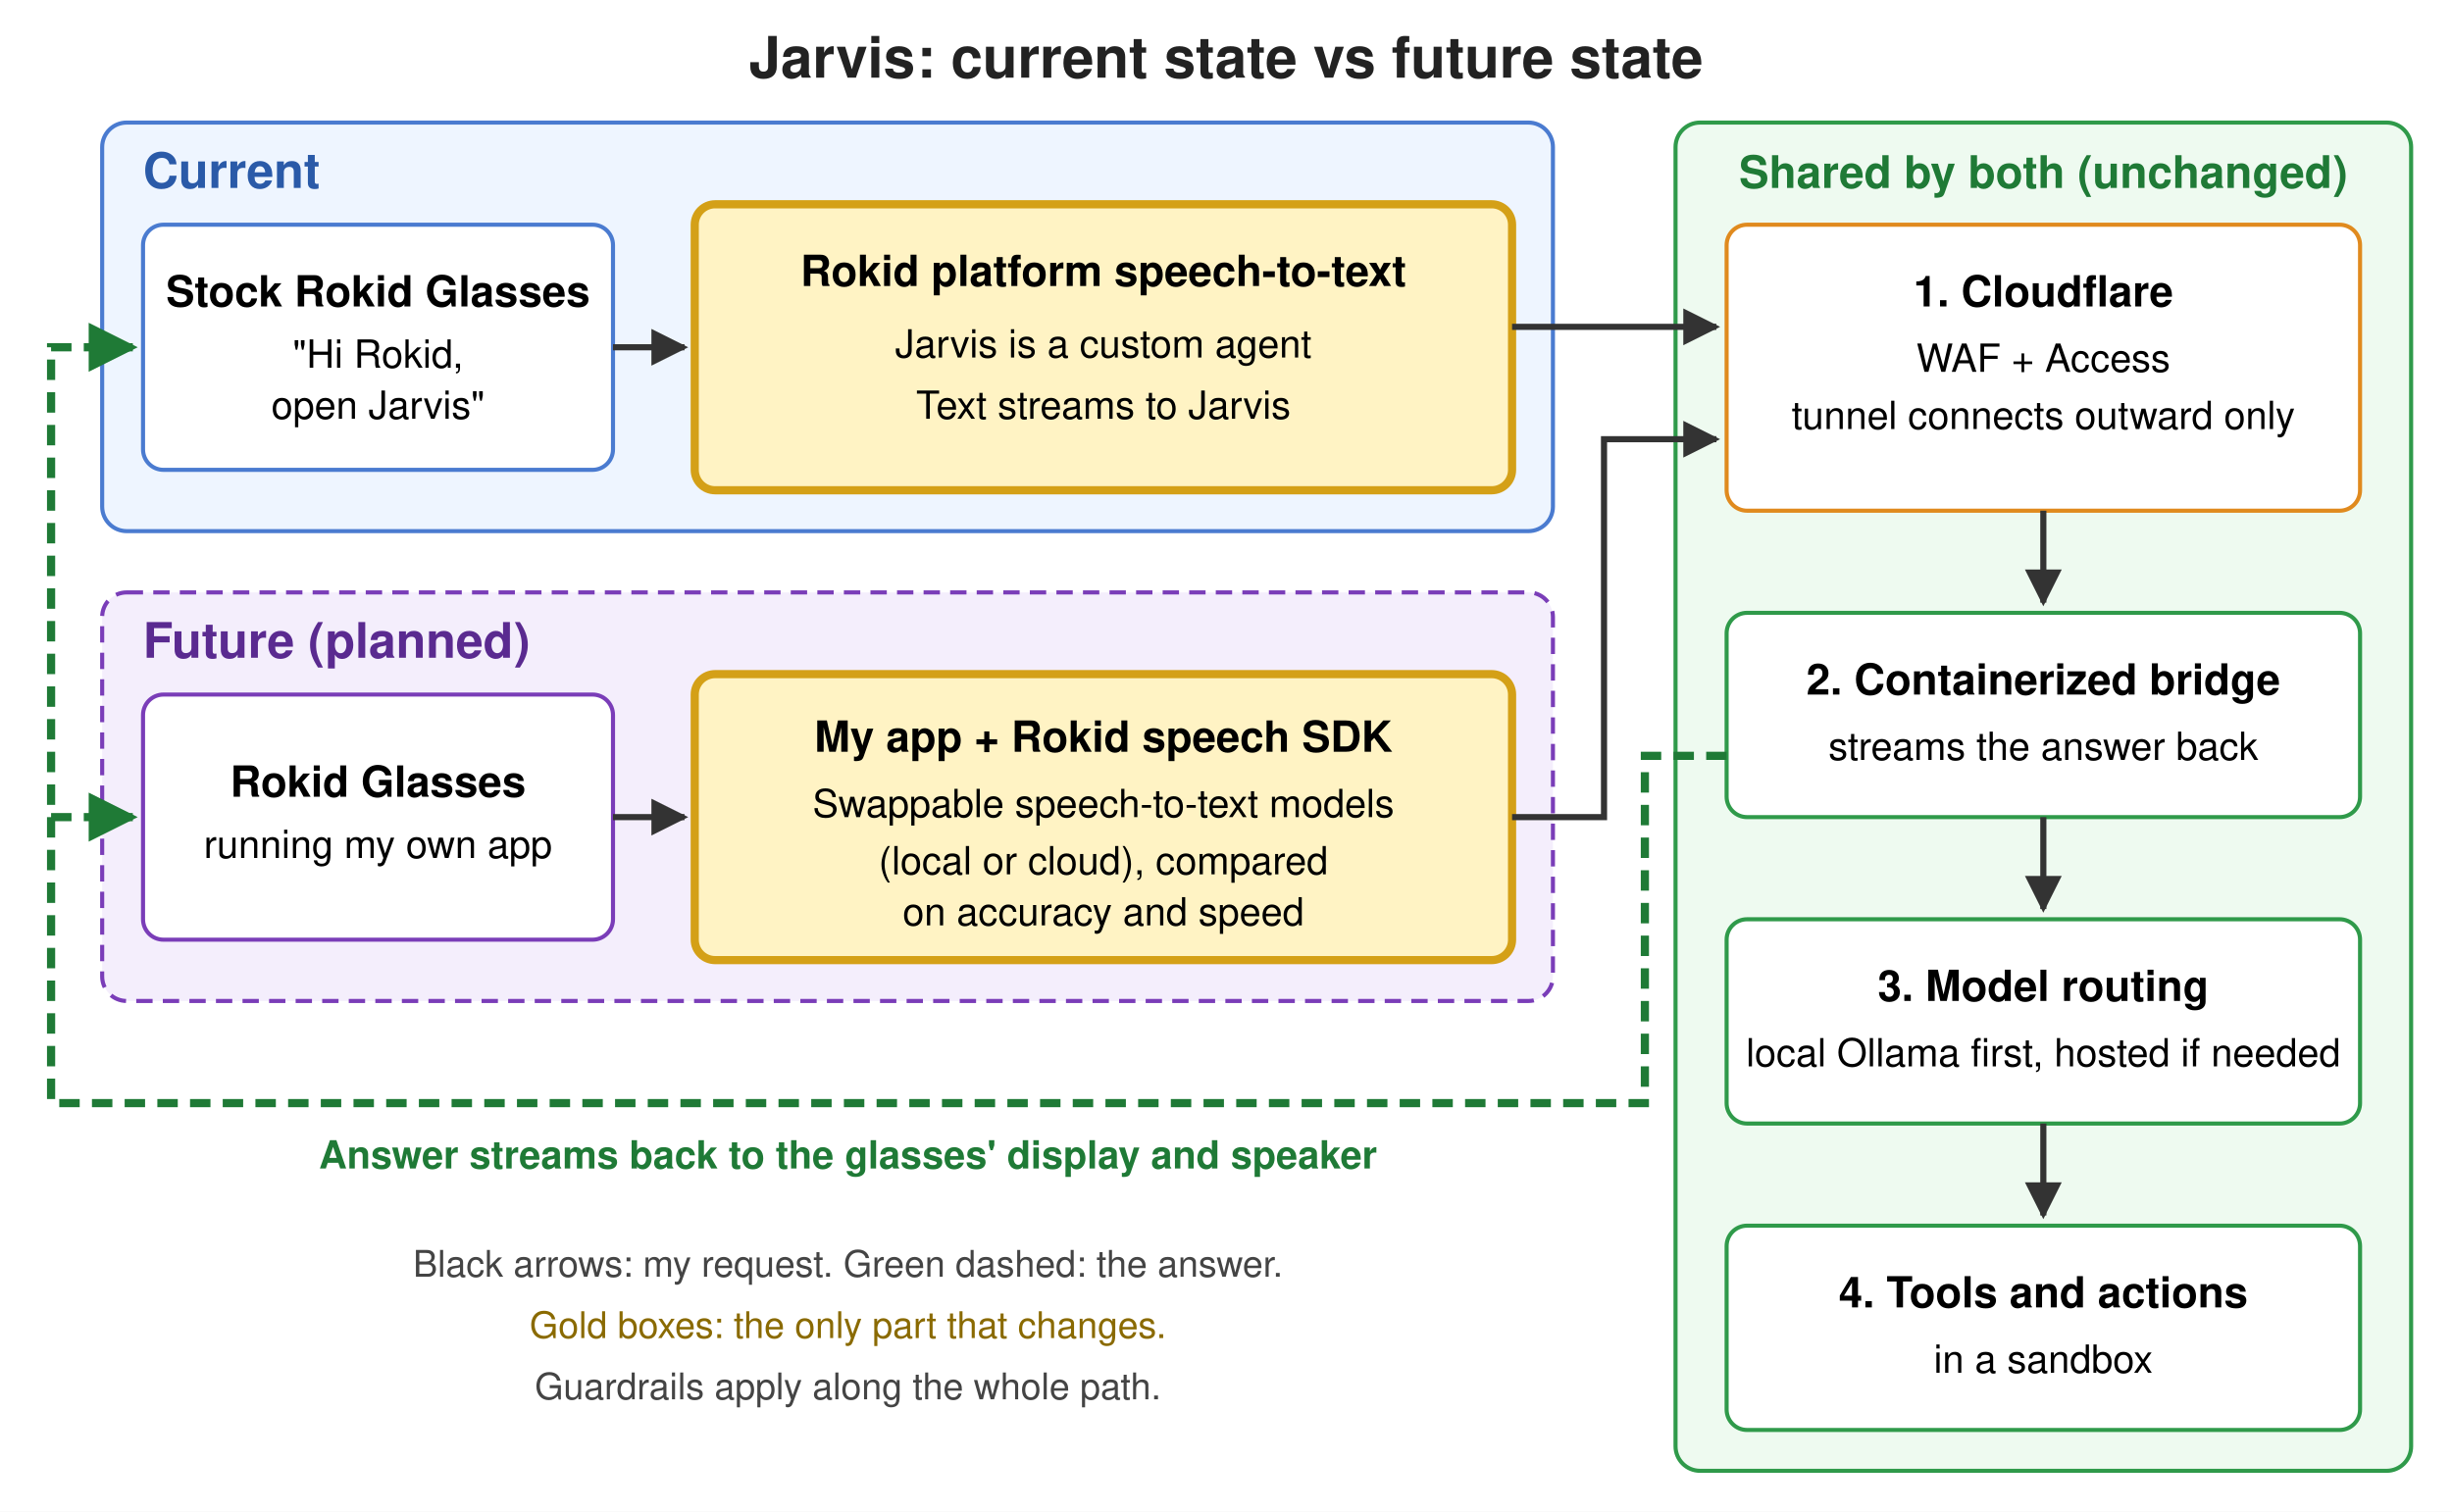
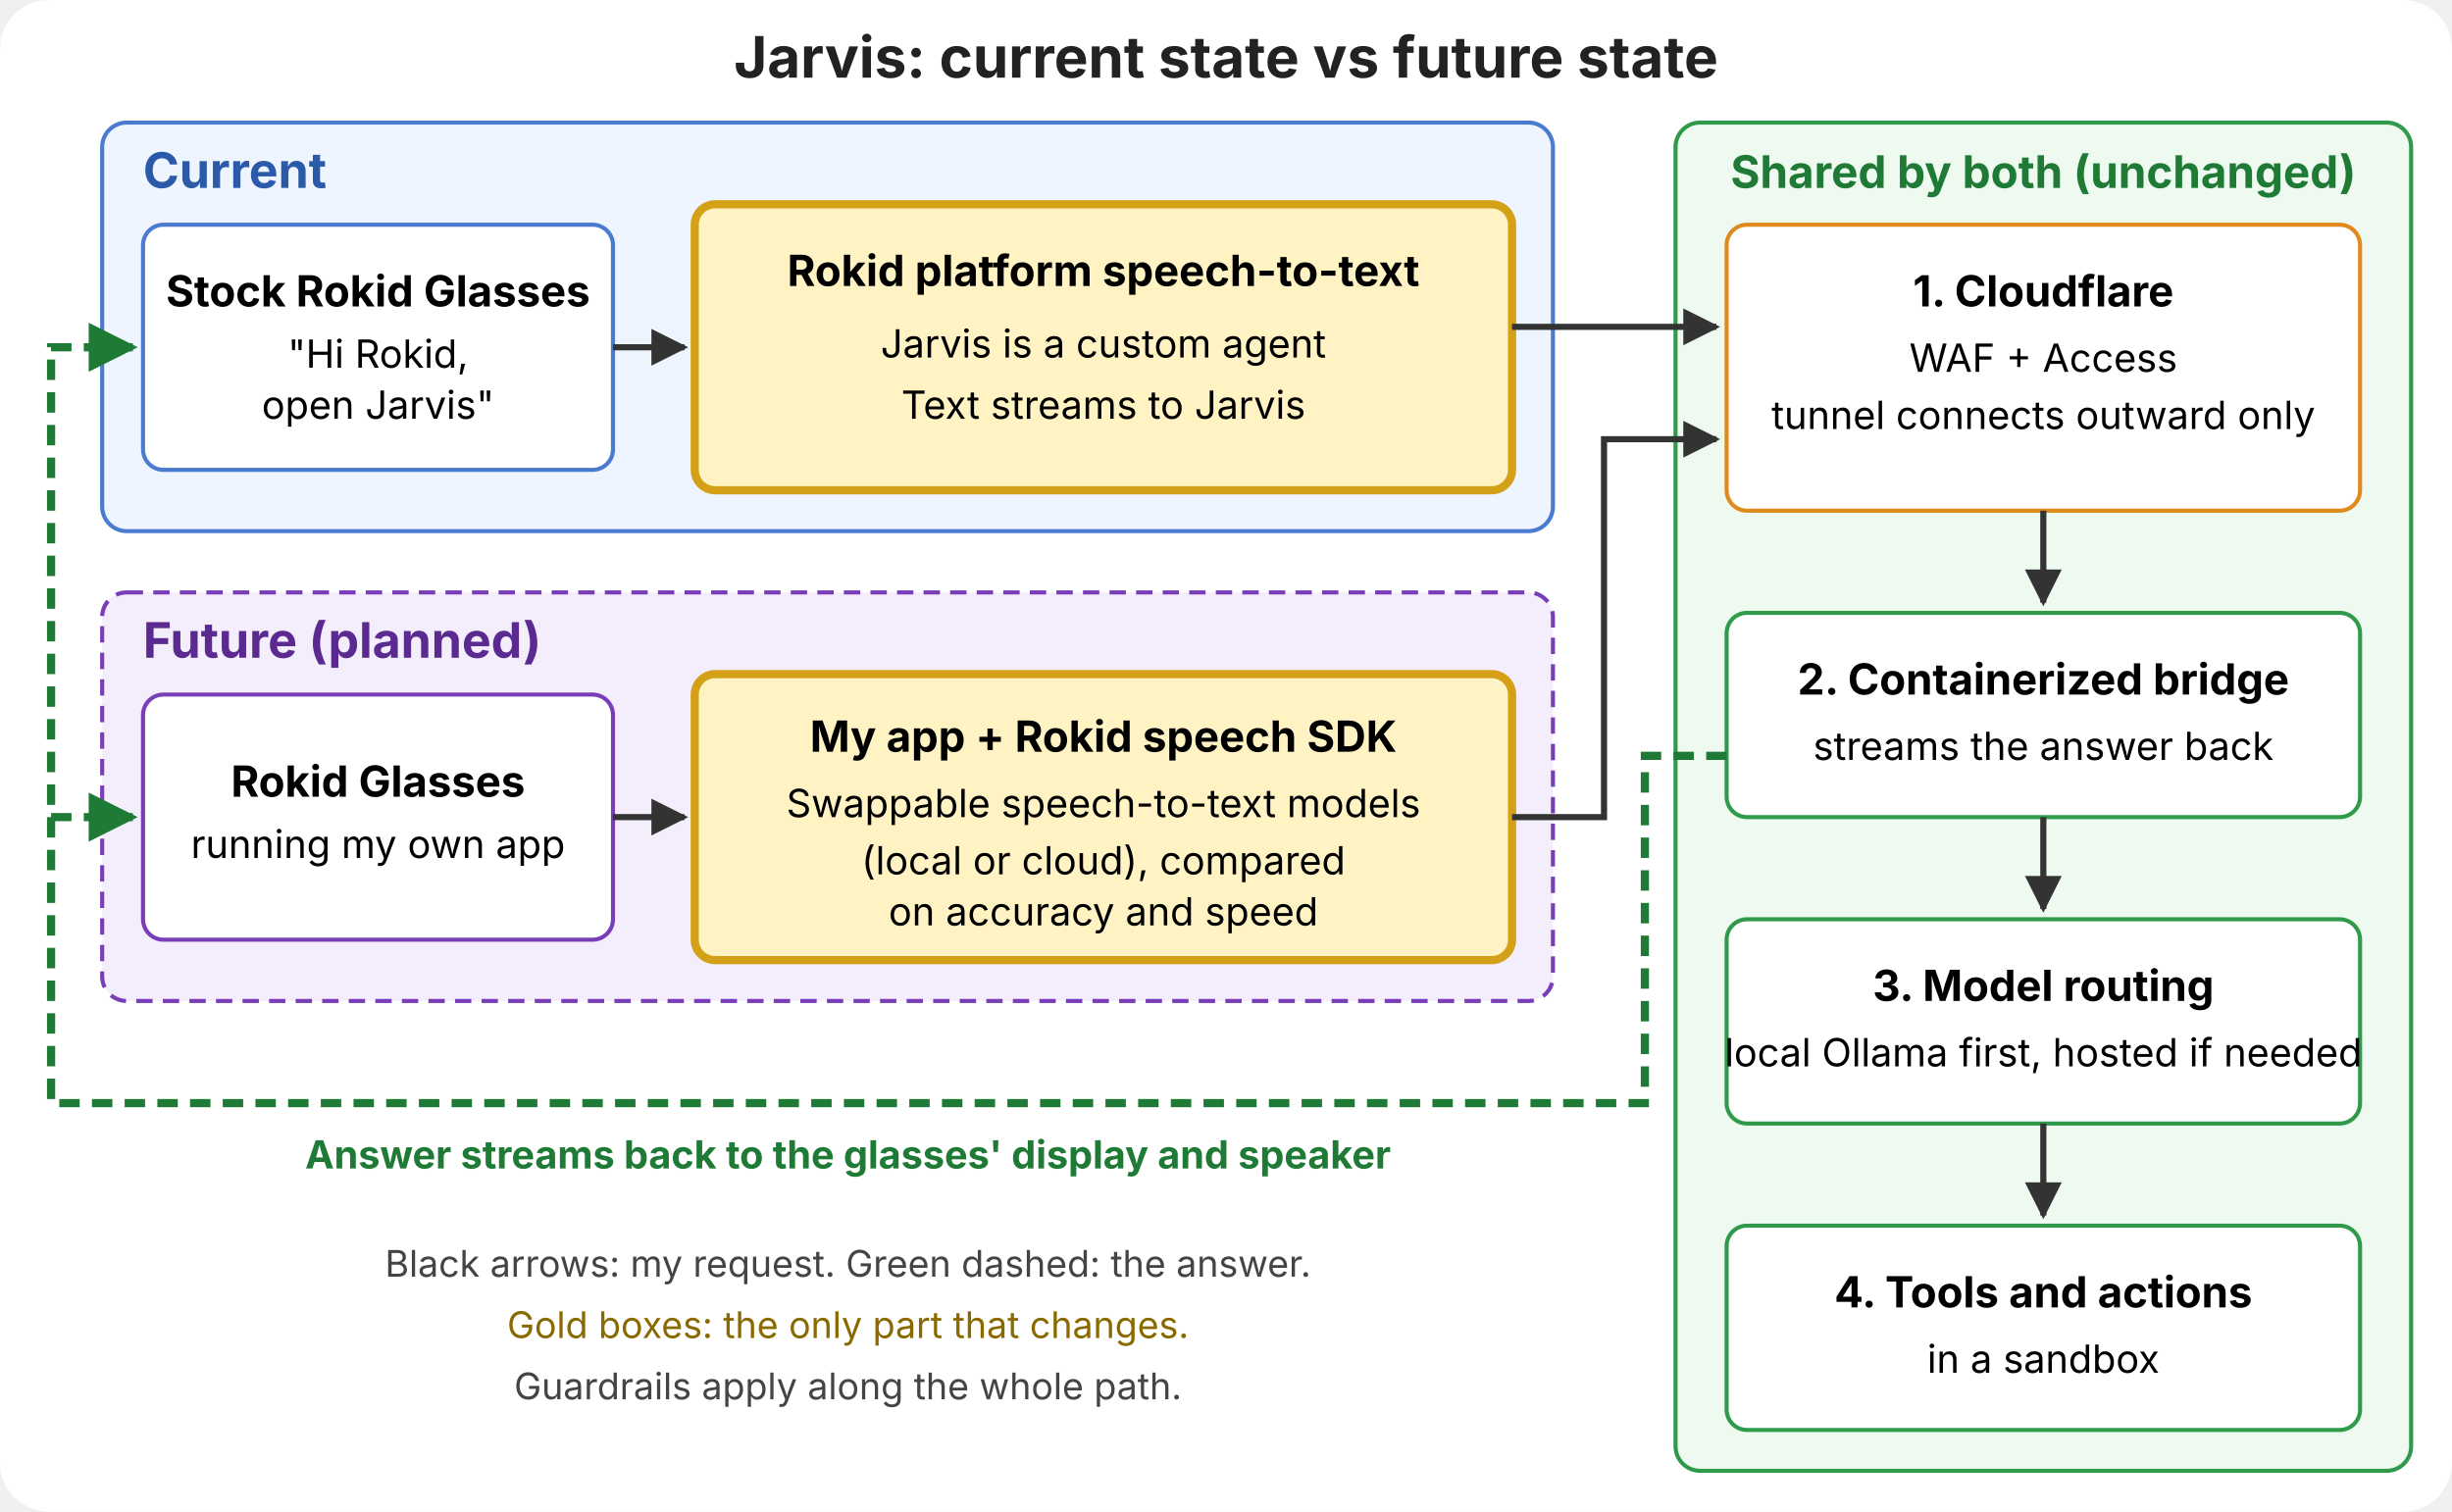
- <svg xmlns="http://www.w3.org/2000/svg" width="1200" height="740" viewBox="0 0 1200 740" font-family="Helvetica, Arial, sans-serif">
+ <svg xmlns="http://www.w3.org/2000/svg" width="1200" height="740" viewBox="0 0 1200 740" font-family="Inter, 'Helvetica Neue', Arial, sans-serif">
  <defs>
    <marker id="a" viewBox="0 0 10 10" refX="9" refY="5" markerWidth="6" markerHeight="6" orient="auto">
      <path d="M0,0L10,5L0,10z" fill="#333" />
    </marker>
    <marker id="r" viewBox="0 0 10 10" refX="9" refY="5" markerWidth="6" markerHeight="6" orient="auto">
      <path d="M0,0L10,5L0,10z" fill="#1f7a36" />
    </marker>
  </defs>
-   <rect width="1200" height="740" fill="#fff" />
+   <rect width="1200" height="740" rx="24" fill="#fff" />
  <text x="600" y="38" text-anchor="middle" font-size="28" font-weight="bold" fill="#222">Jarvis: current state vs future state</text>
  <g font-size="19" text-anchor="middle">
    <rect x="50" y="60" width="710" height="200" rx="12" fill="#eef5ff" stroke="#4a7bd0" stroke-width="2" />
    <text x="70" y="92" font-size="24" font-weight="bold" fill="#2a5aa8" text-anchor="start">Current</text>
    <rect x="70" y="110" width="230" height="120" rx="10" fill="#fff" stroke="#4a7bd0" stroke-width="2" />
    <text x="185" y="150" font-size="21" font-weight="bold">Stock Rokid Glasses</text>
    <text x="185" y="180">"Hi Rokid,</text>
    <text x="185" y="205">open Jarvis"</text>
    <rect x="340" y="100" width="400" height="140" rx="10" fill="#fff3c4" stroke="#d4a017" stroke-width="4" />
    <text x="540" y="140" font-size="21" font-weight="bold">Rokid platform speech-to-text</text>
    <text x="540" y="175">Jarvis is a custom agent</text>
    <text x="540" y="205">Text streams to Jarvis</text>
    <line x1="300" y1="170" x2="335" y2="170" stroke="#333" stroke-width="3" marker-end="url(#a)" />
    <rect x="50" y="290" width="710" height="200" rx="12" fill="#f4eefc" stroke="#7a3db8" stroke-width="2" stroke-dasharray="8 5" />
    <text x="70" y="322" font-size="24" font-weight="bold" fill="#5a2a90" text-anchor="start">Future (planned)</text>
    <rect x="70" y="340" width="230" height="120" rx="10" fill="#fff" stroke="#7a3db8" stroke-width="2" />
    <text x="185" y="390" font-size="21" font-weight="bold">Rokid Glasses</text>
    <text x="185" y="420">running my own app</text>
    <rect x="340" y="330" width="400" height="140" rx="10" fill="#fff3c4" stroke="#d4a017" stroke-width="4" />
    <text x="540" y="368" font-size="21" font-weight="bold">My app + Rokid speech SDK</text>
    <text x="540" y="400">Swappable speech-to-text models</text>
    <text x="540" y="428">(local or cloud), compared</text>
    <text x="540" y="453">on accuracy and speed</text>
    <line x1="300" y1="400" x2="335" y2="400" stroke="#333" stroke-width="3" marker-end="url(#a)" />
    <rect x="820" y="60" width="360" height="660" rx="12" fill="#eefaf0" stroke="#2f9a4a" stroke-width="2" />
    <text x="1000" y="92" font-size="22" font-weight="bold" fill="#1f7a36">Shared by both (unchanged)</text>
    <rect x="845" y="110" width="310" height="140" rx="10" fill="#fff" stroke="#e08a1e" stroke-width="2" />
    <text x="1000" y="150" font-weight="bold" font-size="21">1. Cloudflare</text>
    <text x="1000" y="182">WAF + Access</text>
    <text x="1000" y="210">tunnel connects outward only</text>
    <rect x="845" y="300" width="310" height="100" rx="10" fill="#fff" stroke="#2f9a4a" stroke-width="2" />
    <text x="1000" y="340" font-weight="bold" font-size="21">2. Containerized bridge</text>
    <text x="1000" y="372">streams the answer back</text>
    <rect x="845" y="450" width="310" height="100" rx="10" fill="#fff" stroke="#2f9a4a" stroke-width="2" />
    <text x="1000" y="490" font-weight="bold" font-size="21">3. Model routing</text>
    <text x="1000" y="522">local Ollama first, hosted if needed</text>
    <rect x="845" y="600" width="310" height="100" rx="10" fill="#fff" stroke="#2f9a4a" stroke-width="2" />
    <text x="1000" y="640" font-weight="bold" font-size="21">4. Tools and actions</text>
    <text x="1000" y="672">in a sandbox</text>
  </g>
  <line x1="740" y1="160" x2="840" y2="160" stroke="#333" stroke-width="3" marker-end="url(#a)" />
  <polyline points="740,400 785,400 785,215 840,215" fill="none" stroke="#333" stroke-width="3" marker-end="url(#a)" />
  <line x1="1000" y1="250" x2="1000" y2="295" stroke="#333" stroke-width="3" marker-end="url(#a)" />
  <line x1="1000" y1="400" x2="1000" y2="445" stroke="#333" stroke-width="3" marker-end="url(#a)" />
  <line x1="1000" y1="550" x2="1000" y2="595" stroke="#333" stroke-width="3" marker-end="url(#a)" />
  <polyline points="845,370 805,370 805,540 25,540 25,170 65,170" fill="none" stroke="#1f7a36" stroke-width="4" stroke-dasharray="10 6" marker-end="url(#r)" />
  <polyline points="25,400 65,400" fill="none" stroke="#1f7a36" stroke-width="4" stroke-dasharray="10 6" marker-end="url(#r)" />
  <text x="415" y="572" text-anchor="middle" font-size="19" fill="#1f7a36" font-weight="bold">Answer streams back to the glasses' display and speaker</text>
  <text x="415" y="625" text-anchor="middle" font-size="18" fill="#444">Black arrows: my request.  Green dashed: the answer.</text>
  <text x="415" y="655" text-anchor="middle" font-size="18" fill="#8a6a00">Gold boxes: the only part that changes.</text>
  <text x="415" y="685" text-anchor="middle" font-size="18" fill="#444">Guardrails apply along the whole path.</text>
</svg>
